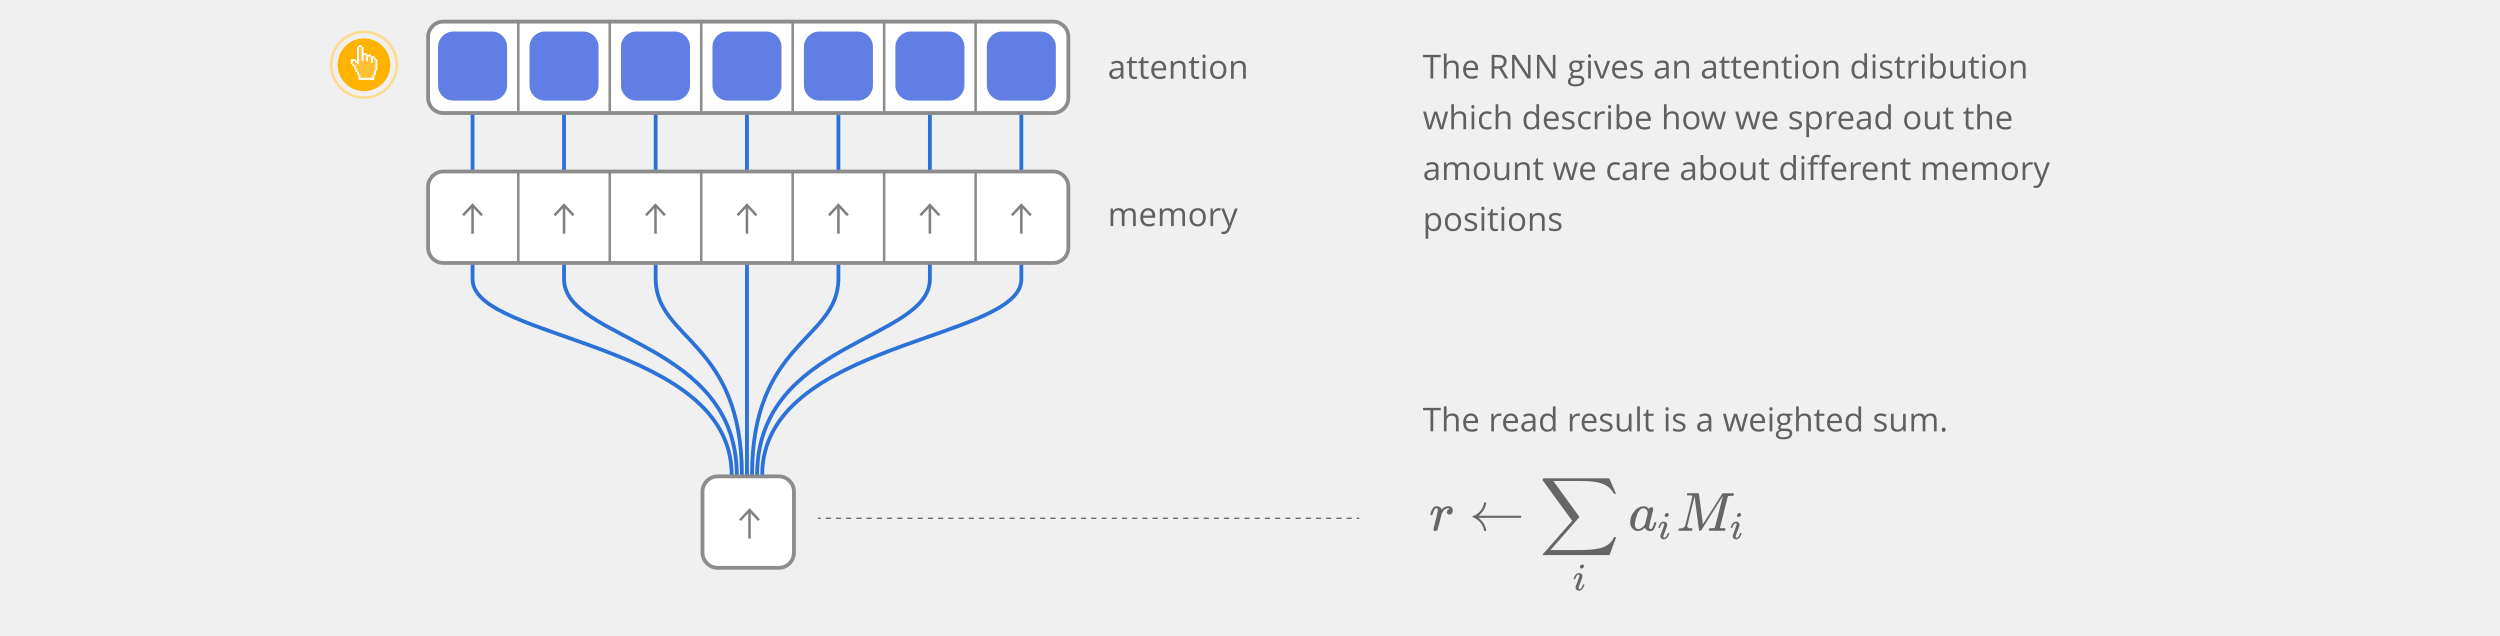
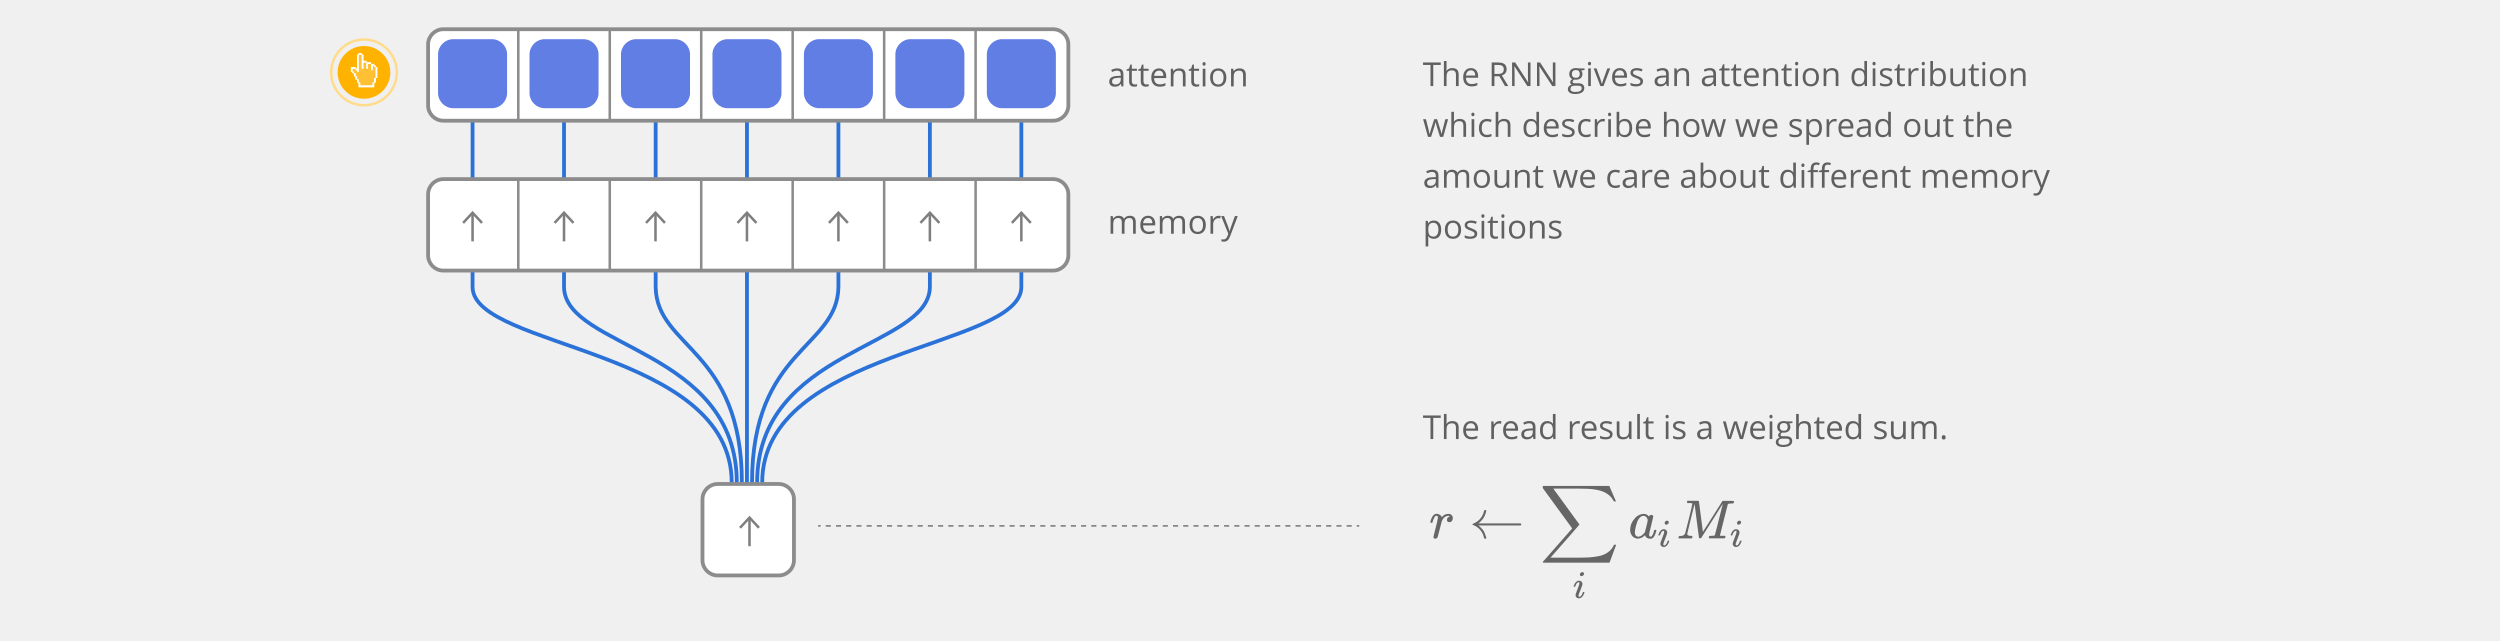
- <svg xmlns="http://www.w3.org/2000/svg" xmlns:xlink="http://www.w3.org/1999/xlink" id="edges" width="984" height="250" viewBox="0 0 984 250">
+ <svg xmlns="http://www.w3.org/2000/svg" xmlns:xlink="http://www.w3.org/1999/xlink" id="edges" width="984" height="252" viewBox="0 0 984 252">
  <defs>
    <symbol id="array-7" data-name="array-7" viewBox="0 0 253.5 37.5">
      <rect x="0.75" y="0.75" width="252" height="36" rx="6" ry="6" fill="#fff" stroke="#8c8c8c" stroke-miterlimit="10" stroke-width="1.5" />
      <line x1="36.25" y1="36.75" x2="36.25" y2="0.75" fill="none" stroke="#8c8c8c" stroke-miterlimit="10" />
      <line x1="72.25" y1="36.75" x2="72.25" y2="0.75" fill="none" stroke="#8c8c8c" stroke-miterlimit="10" />
      <line x1="108.25" y1="36.75" x2="108.25" y2="0.75" fill="none" stroke="#8c8c8c" stroke-miterlimit="10" />
      <line x1="144.25" y1="36.75" x2="144.25" y2="0.75" fill="none" stroke="#8c8c8c" stroke-miterlimit="10" />
      <line x1="180.25" y1="36.75" x2="180.25" y2="0.75" fill="none" stroke="#8c8c8c" stroke-miterlimit="10" />
      <line x1="216.25" y1="36.75" x2="216.25" y2="0.75" fill="none" stroke="#8c8c8c" stroke-miterlimit="10" />
    </symbol>
    <symbol id="array-1" data-name="array-1" viewBox="0 0 37.5 37.5">
      <rect x="0.75" y="0.75" width="36" height="36" rx="6" ry="6" fill="#fff" stroke="#8c8c8c" stroke-miterlimit="10" stroke-width="1.5" />
    </symbol>
    <symbol id="array-vector" data-name="array-vector" viewBox="0 0 36 36">
      <rect width="36" height="36" fill="#d8c2f2" opacity="0" />
      <g opacity="0.5">
        <g>
          <line x1="18" y1="24" x2="18" y2="13.08" fill="none" stroke="#000" stroke-miterlimit="10" />
          <polygon points="22.09 16.4 21.36 17.08 18 13.47 14.64 17.08 13.91 16.4 18 12 22.09 16.4" />
        </g>
      </g>
    </symbol>
    <symbol id="array-positive-value" data-name="array-positive-value" viewBox="0 0 36 36">
      <rect width="36" height="36" fill="#0080f7" opacity="0" />
      <rect x="4.42" y="4.42" width="27.17" height="27.17" rx="6" ry="6" fill="#3a5edd" opacity="0.8" />
    </symbol>
    <symbol id="pointer" data-name="pointer" viewBox="0 0 26.87 26.87">
      <circle cx="13.43" cy="13.43" r="12.93" fill="none" stroke="#ffdc8c" stroke-miterlimit="10" />
      <circle cx="13.43" cy="13.43" r="10.38" fill="#ffb200" />
      <polygon points="11.32 19.26 11.32 17.43 10.72 17.43 10.71 16.14 10.1 16.21 10.1 15 9.54 14.99 9.46 13.78 8.88 13.78 8.89 13.16 8.28 13.16 8.28 11.34 10.11 11.34 10.11 11.94 10.71 11.94 10.71 6.46 11.33 6.45 11.33 5.86 12.54 5.86 12.54 6.45 13.16 6.47 13.16 8.89 14.37 8.89 14.39 9.49 16.21 9.51 16.21 10.12 17.43 10.12 17.43 10.79 18.04 10.73 18.05 11.39 18.65 11.33 18.65 15.61 18.04 15.52 17.98 17.43 17.43 17.43 17.43 19.26 11.32 19.26" fill="#fff" opacity="0.2" />
      <g>
        <path d="M10.11,11.94c0-.09,0-0.19,0-0.28s0-.21,0-0.32H8.28v1.82H8.89V11.95h1.23v0.63h0.6v0.6h0.61V13.09q0-2.4,0-4.8,0-.92,0-1.85h1.21V5.85H11.33v0.6H10.71v5.47h-0.6Zm4.28-2.44a0.45,0.45,0,0,1,0-.07c0-.15,0-0.3,0-0.45s0,0,0-.08H13.16V6.47H12.55v5.47h0.61V9.51h1.24s0,0.06,0,.09q0,1.12,0,2.25s0,0.07,0,.1H15V10.12h1.23v2.43h0.6V10.71l0.57,0s0,0,0,.05,0,0.29,0,.44,0,0.07,0,.11H18a0,0,0,0,1,.06.06c0,0.24,0,.48,0,0.72q0,1.71,0,3.41s0,0,0,.08h-0.6s0,0,0,0q0,0.86,0,1.72s0,0,0,.06H16.81v1.21H11.94V17.42H11.33V16.21h-0.6a11.4,11.4,0,0,0,0,1.22h0.6v1.83c2,0,4.07,0,6.11,0,0-.1,0-0.19,0-0.28,0-.46,0-0.93,0-1.39a1.53,1.53,0,0,0,0-.16H18c0.05,0,.07,0,0.07-0.07,0-.45,0-0.89,0-1.34,0-.13,0-0.26,0-0.4l0.3,0h0.3V11.33H18v-0.6H17.43V10.11H16.21V9.51H14.39ZM10.1,15v1.21h0.52a0.07,0.07,0,0,0,.08-0.08c0-.32,0-0.65,0-1,0-.06,0-0.11,0-0.17H10.11V13.77H9.49V13.16H8.91a2.7,2.7,0,0,0,0,.62H9.47s0,0,0,.07,0,0.27,0,.41,0,0.45,0,.68a0,0,0,0,0,.05.06H10.1Z" fill="#fff" />
        <path d="M17.43,17.43s0,0,0-.06q0-.86,0-1.72s0,0,0,0H18s0-.06,0-0.08q0-1.71,0-3.41c0-.24,0-0.48,0-0.72A0,0,0,0,0,18,11.33H17.44s0-.07,0-0.11,0-.29,0-0.44,0-.05,0-0.05l-0.57,0v1.84h-0.6V10.12H15v1.82H14.38s0-.07,0-0.1q0-1.12,0-2.25s0-.06,0-0.09h1.81v0.6h1.22v0.62H18v0.6h0.61v4.28h-0.3l-0.3,0c0,0.14,0,.27,0,0.4,0,0.45,0,.89,0,1.34,0,0.05,0,.07-0.07.07H17.43Z" fill="#fff" />
        <path d="M17.43,17.43a1.53,1.53,0,0,1,0,.16c0,0.46,0,.93,0,1.39,0,0.09,0,.17,0,0.28-2,0-4.06,0-6.11,0V17.43h-0.6a11.4,11.4,0,0,1,0-1.22h0.6v1.21h0.61v1.22h4.88V17.43h0.62Z" fill="#fff" />
        <path d="M11.33,6.45q0,0.92,0,1.85,0,2.4,0,4.8v0.07H10.72v-0.6h-0.6V11.93h0.6V6.46h0.61Z" fill="#fff" />
        <path d="M14.39,9.49H13.16v2.43H12.55V6.47h0.61V8.89h1.21s0,0.06,0,.08,0,0.3,0,.45a0.44,0.44,0,0,0,0,.07h0Z" fill="#fff" />
        <path d="M10.1,15H9.54a0,0,0,0,1-.05-0.06c0-.23,0-0.45,0-0.68s0-.27,0-0.41,0,0,0-.07H8.88a2.7,2.7,0,0,1,0-.62H9.49v0.61h0.62V15h0.61c0,0.06,0,.12,0,0.17,0,0.32,0,.65,0,1a0.07,0.07,0,0,1-.08.08H10.1V15Z" fill="#fff" />
        <path d="M10.11,11.93H8.89v1.21H8.28V11.34h1.83c0,0.11,0,.21,0,0.32s0,0.19,0,.28h0Z" fill="#fff" />
        <path d="M11.33,6.45V5.85h1.21v0.6H11.33Z" fill="#fff" />
      </g>
    </symbol>
  </defs>
  <g id="paths">
-     <path id="edge0" d="M186,44v66.12c0.56,24,102,24.22,102,76.88" fill="none" stroke="#2a71d8" stroke-miterlimit="10" stroke-width="1.5" />
-     <path id="edge1" d="M222,44v66.12c0.56,24,68,24.22,68,76.88" fill="none" stroke="#2a71d8" stroke-miterlimit="10" stroke-width="1.5" />
-     <path id="edge2" d="M258.07,44v66.12c0.56,24,33.93,24.22,33.93,76.88" fill="none" stroke="#2a71d8" stroke-miterlimit="10" stroke-width="1.5" />
-     <path id="edge3" d="M294,44V188" fill="none" stroke="#2a71d8" stroke-miterlimit="10" stroke-width="1.5" />
-     <path id="edge4" d="M330,44v66.12c-0.56,24-34,24.22-34,76.88" fill="none" stroke="#2a71d8" stroke-miterlimit="10" stroke-width="1.5" />
-     <path id="edge5" d="M366,44v66.12c-0.56,24-68,24.22-68,76.88" fill="none" stroke="#2a71d8" stroke-miterlimit="10" stroke-width="1.5" />
-     <path id="edge6" d="M402,44v66.12c-0.56,24-102,24.22-102,76.88" fill="none" stroke="#2a71d8" stroke-miterlimit="10" stroke-width="1.5" />
+     <path id="edge0" d="M186,47v66.12c0.56,24,102,24.22,102,76.88" fill="none" stroke="#2a71d8" stroke-miterlimit="10" stroke-width="1.5" />
+     <path id="edge1" d="M222,47v66.12c0.56,24,68,24.22,68,76.88" fill="none" stroke="#2a71d8" stroke-miterlimit="10" stroke-width="1.5" />
+     <path id="edge2" d="M258.07,47v66.12c0.56,24,33.93,24.22,33.93,76.88" fill="none" stroke="#2a71d8" stroke-miterlimit="10" stroke-width="1.5" />
+     <path id="edge3" d="M294,47V191" fill="none" stroke="#2a71d8" stroke-miterlimit="10" stroke-width="1.5" />
+     <path id="edge4" d="M330,47v66.12c-0.56,24-34,24.22-34,76.88" fill="none" stroke="#2a71d8" stroke-miterlimit="10" stroke-width="1.5" />
+     <path id="edge5" d="M366,47v66.12c-0.56,24-68,24.22-68,76.88" fill="none" stroke="#2a71d8" stroke-miterlimit="10" stroke-width="1.5" />
+     <path id="edge6" d="M402,47v66.12c-0.56,24-102,24.22-102,76.88" fill="none" stroke="#2a71d8" stroke-miterlimit="10" stroke-width="1.5" />
  </g>
-   <use id="array-7-3" data-name="array-7" width="253.5" height="37.5" transform="translate(167.75 7.75)" xlink:href="#array-7" />
-   <use id="array-7-6" data-name="array-7" width="253.5" height="37.5" transform="translate(167.75 66.75)" xlink:href="#array-7" />
-   <use id="array-1-3" data-name="array-1" width="37.5" height="37.5" transform="translate(275.75 186.75)" xlink:href="#array-1" />
+   <use id="array-7-3" data-name="array-7" width="253.5" height="37.5" transform="translate(167.75 10.75)" xlink:href="#array-7" />
+   <use id="array-7-6" data-name="array-7" width="253.5" height="37.5" transform="translate(167.75 69.75)" xlink:href="#array-7" />
+   <use id="array-1-3" data-name="array-1" width="37.5" height="37.5" transform="translate(275.75 189.75)" xlink:href="#array-1" />
  <g opacity="0.6">
-     <text transform="translate(436 31)" font-size="13" font-family="Open Sans">attention</text>
+     <text transform="translate(436 34)" font-size="13" font-family="Open Sans">attention</text>
  </g>
  <g opacity="0.6">
-     <text transform="translate(436 89)" font-size="13" font-family="Open Sans">memory</text>
+     <text transform="translate(436 92)" font-size="13" font-family="Open Sans">memory</text>
  </g>
-   <use id="read-result" width="36" height="36" transform="translate(277 188)" xlink:href="#array-vector" />
+   <use id="read-result" width="36" height="36" transform="translate(277 191)" xlink:href="#array-vector" />
  <g id="attention">
-     <use id="array-positive-value-3" data-name="array-positive-value" width="36" height="36" transform="translate(168 8)" xlink:href="#array-positive-value" />
-     <use width="36" height="36" transform="translate(204 8)" xlink:href="#array-positive-value" />
-     <use width="36" height="36" transform="translate(240 8)" xlink:href="#array-positive-value" />
-     <use width="36" height="36" transform="translate(276 8)" xlink:href="#array-positive-value" />
-     <use width="36" height="36" transform="translate(312 8)" xlink:href="#array-positive-value" />
-     <use width="36" height="36" transform="translate(348 8)" xlink:href="#array-positive-value" />
-     <use width="36" height="36" transform="translate(384 8)" xlink:href="#array-positive-value" />
+     <use id="array-positive-value-3" data-name="array-positive-value" width="36" height="36" transform="translate(168 11)" xlink:href="#array-positive-value" />
+     <use width="36" height="36" transform="translate(204 11)" xlink:href="#array-positive-value" />
+     <use width="36" height="36" transform="translate(240 11)" xlink:href="#array-positive-value" />
+     <use width="36" height="36" transform="translate(276 11)" xlink:href="#array-positive-value" />
+     <use width="36" height="36" transform="translate(312 11)" xlink:href="#array-positive-value" />
+     <use width="36" height="36" transform="translate(348 11)" xlink:href="#array-positive-value" />
+     <use width="36" height="36" transform="translate(384 11)" xlink:href="#array-positive-value" />
  </g>
  <g id="memory">
-     <use width="36" height="36" transform="translate(168 68)" xlink:href="#array-vector" />
-     <use width="36" height="36" transform="translate(204 68)" xlink:href="#array-vector" />
-     <use width="36" height="36" transform="translate(240 68)" xlink:href="#array-vector" />
-     <use width="36" height="36" transform="translate(276 68)" xlink:href="#array-vector" />
-     <use width="36" height="36" transform="translate(312 68)" xlink:href="#array-vector" />
-     <use width="36" height="36" transform="translate(348 68)" xlink:href="#array-vector" />
-     <use id="array-vector-17" data-name="array-vector" width="36" height="36" transform="translate(384 68)" xlink:href="#array-vector" />
+     <use width="36" height="36" transform="translate(168 71)" xlink:href="#array-vector" />
+     <use width="36" height="36" transform="translate(204 71)" xlink:href="#array-vector" />
+     <use width="36" height="36" transform="translate(240 71)" xlink:href="#array-vector" />
+     <use width="36" height="36" transform="translate(276 71)" xlink:href="#array-vector" />
+     <use width="36" height="36" transform="translate(312 71)" xlink:href="#array-vector" />
+     <use width="36" height="36" transform="translate(348 71)" xlink:href="#array-vector" />
+     <use id="array-vector-17" data-name="array-vector" width="36" height="36" transform="translate(384 71)" xlink:href="#array-vector" />
  </g>
-   <use id="pointer-3" data-name="pointer" width="26.87" height="26.87" transform="translate(129.84 12.06)" xlink:href="#pointer" />
+   <use id="pointer-3" data-name="pointer" width="26.87" height="26.87" transform="translate(129.84 15.06)" xlink:href="#pointer" />
  <g opacity="0.6">
-     <text transform="translate(560 30.88)" font-size="13" font-family="Open Sans">The RNN gives an attention distribution <tspan x="0" y="20">which describe how we spread out the </tspan>
+     <text transform="translate(560 33.88)" font-size="13" font-family="Open Sans">The RNN gives an attention distribution <tspan x="0" y="20">which describe how we spread out the </tspan>
      <tspan x="0" y="40">amount we care about different memory </tspan>
      <tspan x="0" y="60">positions</tspan>
    </text>
  </g>
  <g opacity="0.6">
-     <text transform="translate(560 169.81)" font-size="13" font-family="Open Sans">The read result is a weighted sum.</text>
+     <text transform="translate(560 172.81)" font-size="13" font-family="Open Sans">The read result is a weighted sum.</text>
  </g>
  <g opacity="0.6">
    <g>
-       <line x1="322" y1="204" x2="323" y2="204" fill="none" stroke="#000" stroke-miterlimit="10" stroke-width="0.5" />
-       <line x1="325.01" y1="204" x2="533" y2="204" fill="none" stroke="#000" stroke-miterlimit="10" stroke-width="0.5" stroke-dasharray="2.01 2.01" />
-       <line x1="534" y1="204" x2="535" y2="204" fill="none" stroke="#000" stroke-miterlimit="10" stroke-width="0.5" />
+       <line x1="322" y1="207" x2="323" y2="207" fill="none" stroke="#000" stroke-miterlimit="10" stroke-width="0.5" />
+       <line x1="325.01" y1="207" x2="533" y2="207" fill="none" stroke="#000" stroke-miterlimit="10" stroke-width="0.5" stroke-dasharray="2.01 2.01" />
+       <line x1="534" y1="207" x2="535" y2="207" fill="none" stroke="#000" stroke-miterlimit="10" stroke-width="0.5" />
    </g>
  </g>
  <g>
-     <path d="M563,202.59a1.5,1.5,0,0,0,0-.17l0.11-.48a4.07,4.07,0,0,1,.22-0.67q0.13-.3.33-0.71a2.31,2.31,0,0,1,.43-0.65,4.86,4.86,0,0,1,.56-0.48,1,1,0,0,1,.72-0.2,2.27,2.27,0,0,1,1.11.26,2.61,2.61,0,0,1,.67.48,0.93,0.93,0,0,1,.24.43,0.23,0.23,0,0,0,.07.13,0.76,0.76,0,0,0,.17-0.15,3.19,3.19,0,0,1,2.41-1.13h0.06a1.69,1.69,0,0,1,1.56.89,2.06,2.06,0,0,1,.17.8,1.74,1.74,0,0,1-.28,1,1.35,1.35,0,0,1-.56.5,1.22,1.22,0,0,1-.54.09,1,1,0,0,1-.69-0.24,0.81,0.81,0,0,1-.26-0.63,1.41,1.41,0,0,1,1.21-1.39A1.66,1.66,0,0,0,570,200a2.8,2.8,0,0,0-2.23,1.6,2.88,2.88,0,0,0-.33.72q-0.11.37-.74,2.88-0.74,3-.85,3.23a1,1,0,0,1-.93.59,0.74,0.74,0,0,1-.46-0.13,0.78,0.78,0,0,1-.24-0.26,0.32,0.32,0,0,1,0-.22q0-.28.87-3.73a37.67,37.67,0,0,0,.87-3.84q0-.85-0.56-0.85a0.93,0.93,0,0,0-.78.61A6.3,6.3,0,0,0,564,202a6.18,6.18,0,0,1-.24.78,0.72,0.72,0,0,1-.35,0h-0.3A0.36,0.36,0,0,1,563,202.59Z" fill="#666" />
-     <path d="M598.79,203.15v0.24a0.54,0.54,0,0,1-.33.43H581.91l0.37,0.3a5.92,5.92,0,0,1,.63.59q0.3,0.33.71,0.8a4.41,4.41,0,0,1,.72,1.21q0.3,0.74.56,1.54a2.44,2.44,0,0,1,.11.54q0,0.24-.43.24h-0.22a0.17,0.17,0,0,1-.13-0.09,0.85,0.85,0,0,1-.11-0.19,2.1,2.1,0,0,1-.09-0.41,6.62,6.62,0,0,0-1.47-2.82,6.68,6.68,0,0,0-2.64-1.84,0.85,0.85,0,0,1-.39-0.24,0.25,0.25,0,0,1,.09-0.22,1.44,1.44,0,0,1,.3-0.15,6.66,6.66,0,0,0,1.84-1.08,6.43,6.43,0,0,0,1.24-1.32,7.45,7.45,0,0,0,.69-1.28,10.62,10.62,0,0,0,.37-1l0.06-.37,0.07-.17a0.23,0.23,0,0,1,.11-0.09,0.67,0.67,0,0,1,.28,0q0.43,0,.43.24a2.44,2.44,0,0,1-.11.54,9.12,9.12,0,0,1-.54,1.5,6.26,6.26,0,0,1-.69,1.17q-0.37.48-.67,0.8a6.46,6.46,0,0,1-.65.61l-0.43.37h16.55a0.54,0.54,0,0,1,.33.43v-0.24Z" fill="#666" />
-     <path d="M607.32,188.27s4.41,0,13.11,0h13l1.26,2.93q1.28,3,1.37,3.16h-0.87l-0.15-.3a7.32,7.32,0,0,0-1.21-1.69,9.09,9.09,0,0,0-2.41-1.67,11.86,11.86,0,0,0-3.06-.93,25.21,25.21,0,0,0-3.27-.37q-1.54-.06-4-0.09h-9.71l0.17,0.24q10,13.72,10.08,13.85a0.19,0.19,0,0,1,0,.13L616,210l-5.72,6.5s1.52,0,4.57,0h3.06q1.93,0,2.77,0,2.95,0,4.77-.11a27.83,27.83,0,0,0,3.62-.46,10,10,0,0,0,3.06-1.06,8.13,8.13,0,0,0,2.23-1.89,6.87,6.87,0,0,0,.89-1.56h0.87s-0.05.17-.15,0.46-0.28.76-.54,1.41-0.48,1.26-.67,1.82l-1.26,3.36-13,0q-13,0-13.11,0a0.18,0.18,0,0,1-.13-0.2,0.33,0.33,0,0,1,0-.13L618.81,205s-0.24-.34-0.71-1-1.24-1.68-2.28-3.12-2-2.73-2.82-3.86l-5.76-7.91,0-.33A0.7,0.7,0,0,1,607.32,188.27Z" fill="#666" />
-     <path d="M619.35,227.92a1.68,1.68,0,0,1,.14-0.47,7.35,7.35,0,0,1,.37-0.78,2.53,2.53,0,0,1,.67-0.78,1.39,1.39,0,0,1,.92-0.34,1.45,1.45,0,0,1,1,.35,1.25,1.25,0,0,1,.41.95,3,3,0,0,1-.21.86q-0.21.6-.61,1.61T621.38,231a2.51,2.51,0,0,0-.08.49q0,0.38.26,0.38a1,1,0,0,0,.29,0,1,1,0,0,0,.35-0.21,2.08,2.08,0,0,0,.41-0.54,4.45,4.45,0,0,0,.38-0.9,0.63,0.63,0,0,1,.08-0.21,0.56,0.56,0,0,1,.26,0q0.31,0,.31.15a1.68,1.68,0,0,1-.14.47,6,6,0,0,1-.38.78,2.56,2.56,0,0,1-.69.77,1.54,1.54,0,0,1-.95.34,1.44,1.44,0,0,1-.9-0.32,1.2,1.2,0,0,1-.43-1,1.54,1.54,0,0,1,.08-0.49q0.08-.23.66-1.75t0.67-1.85a2.54,2.54,0,0,0,.11-0.6q0-.37-0.26-0.37h0a1.07,1.07,0,0,0-.84.51,3.57,3.57,0,0,0-.58,1.29l0,0a0.12,0.12,0,0,0,0,0,0,0,0,0,1,0,0l0,0h-0.4A0.26,0.26,0,0,1,619.35,227.92Zm2.5-4.8a0.86,0.86,0,0,1,.29-0.64,1,1,0,0,1,.67-0.29,0.62,0.62,0,0,1,.46.18,0.68,0.68,0,0,1,.2.46,0.87,0.87,0,0,1-.31.64,1,1,0,0,1-.67.31,0.69,0.69,0,0,1-.43-0.15A0.64,0.64,0,0,1,621.84,223.13Z" fill="#666" />
-     <path d="M648.53,201.7a2,2,0,0,0-.11-0.48,2.06,2.06,0,0,0-.5-0.76,1.39,1.39,0,0,0-1-.43,2.08,2.08,0,0,0-1.45.67,4.53,4.53,0,0,0-1.08,1.76,17.3,17.3,0,0,0-.89,3.55v0.24a1.16,1.16,0,0,1,0,.26,1.82,1.82,0,0,0,.39,1.34,1.4,1.4,0,0,0,.93.39,2.45,2.45,0,0,0,1.63-.72,3.64,3.64,0,0,0,1-1.11q0-.09.59-2.32T648.53,201.7Zm-6.89,3.71a6.4,6.4,0,0,1,1.65-4.16,4.85,4.85,0,0,1,3.71-2,2.46,2.46,0,0,1,2,1.06,1.08,1.08,0,0,1,1-.65,0.78,0.78,0,0,1,.5.17,0.53,0.53,0,0,1,.22.43q0,0.28-.8,3.47t-0.82,3.6a1.16,1.16,0,0,0,.15.71,0.64,0.64,0,0,0,.45.2,0.94,0.94,0,0,0,.43-0.2A4.91,4.91,0,0,0,651,206a0.81,0.81,0,0,1,.22-0.45,0.63,0.63,0,0,1,.22,0h0.09q0.41,0,.41.19a3.44,3.44,0,0,1-.11.59,6.8,6.8,0,0,1-.43,1.17,3.69,3.69,0,0,1-.69,1.08,2.14,2.14,0,0,1-.69.45,2.31,2.31,0,0,1-.52,0,2.21,2.21,0,0,1-1.24-.32,1.66,1.66,0,0,1-.65-0.67l-0.13-.33s0,0-.09,0l-0.09.09a3.8,3.8,0,0,1-2.6,1.21,3,3,0,0,1-2.1-.87A3.65,3.65,0,0,1,641.64,205.41Z" fill="#666" />
-     <path d="M652.71,207.66a1.68,1.68,0,0,1,.14-0.47,7.35,7.35,0,0,1,.37-0.78,2.53,2.53,0,0,1,.67-0.78,1.39,1.39,0,0,1,.92-0.34,1.45,1.45,0,0,1,1,.35,1.25,1.25,0,0,1,.41.95,3,3,0,0,1-.21.86q-0.21.6-.61,1.61t-0.64,1.73a2.51,2.51,0,0,0-.08.49q0,0.38.26,0.38a1,1,0,0,0,.29,0,1,1,0,0,0,.35-0.21,2.08,2.08,0,0,0,.41-0.54,4.45,4.45,0,0,0,.38-0.9,0.63,0.63,0,0,1,.08-0.21,0.56,0.56,0,0,1,.26,0q0.31,0,.31.15a1.68,1.68,0,0,1-.14.47,6,6,0,0,1-.38.78,2.56,2.56,0,0,1-.69.77,1.54,1.54,0,0,1-.95.34,1.44,1.44,0,0,1-.9-0.32,1.2,1.2,0,0,1-.43-1,1.54,1.54,0,0,1,.08-0.49q0.08-.23.66-1.75t0.67-1.85a2.54,2.54,0,0,0,.11-0.6q0-.37-0.26-0.37h0a1.07,1.07,0,0,0-.84.51,3.57,3.57,0,0,0-.58,1.29l0,0a0.12,0.12,0,0,0,0,0,0,0,0,0,1,0,0l0,0h-0.4A0.26,0.26,0,0,1,652.71,207.66Zm2.5-4.8a0.86,0.86,0,0,1,.29-0.64,1,1,0,0,1,.67-0.29,0.62,0.62,0,0,1,.46.18,0.68,0.68,0,0,1,.2.46,0.87,0.87,0,0,1-.31.64,1,1,0,0,1-.67.31,0.69,0.69,0,0,1-.43-0.15A0.64,0.64,0,0,1,655.21,202.87Z" fill="#666" />
-     <path d="M666.11,195.18a2.36,2.36,0,0,0-1.24-.17,6.23,6.23,0,0,1-.67,0,0.18,0.18,0,0,1-.15-0.22s0-.09,0-0.24l0-.15a0.65,0.65,0,0,0,0-.11,0.38,0.38,0,0,1,0-.11q0-.09,0-0.06s0,0,.09,0a0.11,0.11,0,0,1,.11,0,0.3,0.3,0,0,0,.17,0l0.26,0h0.65l1,0h2a0.43,0.43,0,0,1,.35.11q0,0.09.8,6.11l0.78,6,0.5-.8q0.52-.78,1.39-2.17l1.91-3q3.79-6,3.84-6.09l0.07-.07,0.09-.06,0.13,0h2.95a5.27,5.27,0,0,0,.63,0q0.74,0,.74.24a1.78,1.78,0,0,1-.07.37q-0.07.26-.07,0.28a1.28,1.28,0,0,1-.8.13,9.64,9.64,0,0,0-1.11.07,0.62,0.62,0,0,0-.39.24q-0.06.11-1.56,6.13t-1.52,6.09a0.17,0.17,0,0,0,0,.11l0.15,0.09a0.7,0.7,0,0,0,.37,0,3.47,3.47,0,0,1,.71,0H679a0.78,0.78,0,0,1,.13.24,1.43,1.43,0,0,1-.15.65,0.48,0.48,0,0,1-.35.11l-0.89,0-2,0h-2a6.4,6.4,0,0,0-.76,0q-0.37,0-.37-0.22s0-.13,0-0.3a0.68,0.68,0,0,1,.17-0.39,1.8,1.8,0,0,1,.5-0.07q0.59,0,1.3-.07a0.58,0.58,0,0,0,.41-0.26q0-.09.82-3.16t1.54-6.13l0.76-3.06-4.2,6.7q-4.25,6.76-4.35,6.87l-0.09,0a0.7,0.7,0,0,1-.35.07,0.39,0.39,0,0,1-.39-0.15q0-.09-0.89-6.72l-0.85-6.65-1.47,5.85q-1.45,5.76-1.45,6,0.13,0.72,1.56.72H666a0.42,0.42,0,0,1,.15.2,1,1,0,0,1-.07.39,0.68,0.68,0,0,1-.17.39l-0.24,0h-0.26l-0.74,0-1.39,0-1.34,0-0.8,0a1.17,1.17,0,0,1-.41,0,0.2,0.2,0,0,1-.09-0.2,2.3,2.3,0,0,1,.07-0.3,1.32,1.32,0,0,1,.11-0.33,0.51,0.51,0,0,1,.48-0.13,1.92,1.92,0,0,0,1.93-.87q0.09-.13,1.49-5.81T666.11,195.18Z" fill="#666" />
-     <path d="M681.18,207.66a1.68,1.68,0,0,1,.14-0.47,7.37,7.37,0,0,1,.37-0.78,2.53,2.53,0,0,1,.67-0.78,1.39,1.39,0,0,1,.92-0.34,1.45,1.45,0,0,1,1,.35,1.25,1.25,0,0,1,.41.95,3,3,0,0,1-.21.86q-0.21.6-.61,1.61t-0.64,1.73a2.51,2.51,0,0,0-.08.49q0,0.38.26,0.38a1,1,0,0,0,.29,0,1,1,0,0,0,.35-0.21,2.08,2.08,0,0,0,.41-0.54,4.45,4.45,0,0,0,.38-0.9,0.63,0.63,0,0,1,.08-0.21,0.56,0.56,0,0,1,.26,0q0.31,0,.31.15a1.68,1.68,0,0,1-.14.47,6,6,0,0,1-.38.78,2.56,2.56,0,0,1-.69.77,1.54,1.54,0,0,1-.95.34,1.44,1.44,0,0,1-.9-0.32,1.2,1.2,0,0,1-.43-1,1.54,1.54,0,0,1,.08-0.49q0.08-.23.66-1.75t0.67-1.85a2.54,2.54,0,0,0,.11-0.6q0-.37-0.26-0.37h0a1.07,1.07,0,0,0-.84.51,3.57,3.57,0,0,0-.58,1.29l0,0a0.12,0.12,0,0,0,0,0,0,0,0,0,1,0,0l0,0h-0.4A0.26,0.26,0,0,1,681.18,207.66Zm2.5-4.8a0.86,0.86,0,0,1,.29-0.64,1,1,0,0,1,.67-0.29,0.62,0.62,0,0,1,.46.18,0.68,0.68,0,0,1,.2.46,0.87,0.87,0,0,1-.31.64,1,1,0,0,1-.67.31,0.69,0.69,0,0,1-.43-0.15A0.64,0.64,0,0,1,683.68,202.87Z" fill="#666" />
+     <path d="M563,205.59a1.5,1.5,0,0,0,0-.17l0.11-.48a4.07,4.07,0,0,1,.22-0.67q0.13-.3.33-0.71a2.31,2.31,0,0,1,.43-0.65,4.86,4.86,0,0,1,.56-0.48,1,1,0,0,1,.72-0.2,2.27,2.27,0,0,1,1.11.26,2.61,2.61,0,0,1,.67.48,0.93,0.93,0,0,1,.24.43,0.23,0.23,0,0,0,.07.13,0.76,0.76,0,0,0,.17-0.15,3.19,3.19,0,0,1,2.41-1.13h0.06a1.69,1.69,0,0,1,1.56.89,2.06,2.06,0,0,1,.17.8,1.74,1.74,0,0,1-.28,1,1.35,1.35,0,0,1-.56.5,1.22,1.22,0,0,1-.54.09,1,1,0,0,1-.69-0.24,0.81,0.81,0,0,1-.26-0.63,1.41,1.41,0,0,1,1.21-1.39A1.66,1.66,0,0,0,570,203a2.8,2.8,0,0,0-2.23,1.6,2.88,2.88,0,0,0-.33.72q-0.11.37-.74,2.88-0.74,3-.85,3.23a1,1,0,0,1-.93.59,0.74,0.74,0,0,1-.46-0.13,0.78,0.78,0,0,1-.24-0.26,0.32,0.32,0,0,1,0-.22q0-.28.87-3.73a37.67,37.67,0,0,0,.87-3.84q0-.85-0.56-0.85a0.93,0.93,0,0,0-.78.61A6.3,6.3,0,0,0,564,205a6.18,6.18,0,0,1-.24.78,0.72,0.72,0,0,1-.35,0h-0.3A0.36,0.36,0,0,1,563,205.59Z" fill="#666" />
+     <path d="M598.79,206.15v0.24a0.54,0.54,0,0,1-.33.43H581.91l0.37,0.3a5.92,5.92,0,0,1,.63.59q0.3,0.33.71,0.8a4.41,4.41,0,0,1,.72,1.21q0.3,0.74.56,1.54a2.44,2.44,0,0,1,.11.54q0,0.24-.43.24h-0.22a0.17,0.17,0,0,1-.13-0.09,0.85,0.85,0,0,1-.11-0.19,2.1,2.1,0,0,1-.09-0.41,6.62,6.62,0,0,0-1.47-2.82,6.68,6.68,0,0,0-2.64-1.84,0.85,0.85,0,0,1-.39-0.24,0.25,0.25,0,0,1,.09-0.22,1.44,1.44,0,0,1,.3-0.15,6.66,6.66,0,0,0,1.84-1.08,6.43,6.43,0,0,0,1.24-1.32,7.45,7.45,0,0,0,.69-1.28,10.62,10.62,0,0,0,.37-1l0.06-.37,0.07-.17a0.23,0.23,0,0,1,.11-0.09,0.67,0.67,0,0,1,.28,0q0.43,0,.43.24a2.44,2.44,0,0,1-.11.54,9.12,9.12,0,0,1-.54,1.5,6.26,6.26,0,0,1-.69,1.17q-0.37.48-.67,0.8a6.46,6.46,0,0,1-.65.61l-0.43.37h16.55a0.54,0.54,0,0,1,.33.43v-0.24Z" fill="#666" />
+     <path d="M607.32,191.27s4.41,0,13.11,0h13l1.26,2.93q1.28,3,1.37,3.16h-0.87l-0.15-.3a7.32,7.32,0,0,0-1.21-1.69,9.09,9.09,0,0,0-2.41-1.67,11.86,11.86,0,0,0-3.06-.93,25.21,25.21,0,0,0-3.27-.37q-1.54-.06-4-0.09h-9.71l0.17,0.24q10,13.72,10.08,13.85a0.19,0.19,0,0,1,0,.13L616,213l-5.72,6.5s1.52,0,4.57,0h3.06q1.93,0,2.77,0,2.95,0,4.77-.11a27.83,27.83,0,0,0,3.62-.46,10,10,0,0,0,3.06-1.06,8.13,8.13,0,0,0,2.23-1.89,6.87,6.87,0,0,0,.89-1.56h0.87s-0.05.17-.15,0.46-0.28.76-.54,1.41-0.48,1.26-.67,1.82l-1.26,3.36-13,0q-13,0-13.11,0a0.18,0.18,0,0,1-.13-0.2,0.33,0.33,0,0,1,0-.13L618.81,208s-0.24-.34-0.71-1-1.24-1.68-2.28-3.12-2-2.73-2.82-3.86l-5.76-7.91,0-.33A0.7,0.7,0,0,1,607.32,191.27Z" fill="#666" />
+     <path d="M619.35,230.92a1.68,1.68,0,0,1,.14-0.47,7.35,7.35,0,0,1,.37-0.78,2.53,2.53,0,0,1,.67-0.78,1.39,1.39,0,0,1,.92-0.34,1.45,1.45,0,0,1,1,.35,1.25,1.25,0,0,1,.41.95,3,3,0,0,1-.21.86q-0.21.6-.61,1.61T621.38,234a2.51,2.51,0,0,0-.08.49q0,0.38.26,0.38a1,1,0,0,0,.29,0,1,1,0,0,0,.35-0.21,2.08,2.08,0,0,0,.41-0.54,4.45,4.45,0,0,0,.38-0.9,0.63,0.63,0,0,1,.08-0.21,0.56,0.56,0,0,1,.26,0q0.31,0,.31.15a1.68,1.68,0,0,1-.14.47,6,6,0,0,1-.38.78,2.56,2.56,0,0,1-.69.77,1.54,1.54,0,0,1-.95.34,1.44,1.44,0,0,1-.9-0.32,1.2,1.2,0,0,1-.43-1,1.54,1.54,0,0,1,.08-0.49q0.08-.23.66-1.75t0.67-1.85a2.54,2.54,0,0,0,.11-0.6q0-.37-0.26-0.37h0a1.07,1.07,0,0,0-.84.51,3.57,3.57,0,0,0-.58,1.29l0,0a0.12,0.12,0,0,0,0,0,0,0,0,0,1,0,0l0,0h-0.4A0.26,0.26,0,0,1,619.35,230.92Zm2.5-4.8a0.86,0.86,0,0,1,.29-0.64,1,1,0,0,1,.67-0.29,0.62,0.62,0,0,1,.46.18,0.68,0.68,0,0,1,.2.46,0.87,0.87,0,0,1-.31.64,1,1,0,0,1-.67.31,0.69,0.69,0,0,1-.43-0.15A0.64,0.64,0,0,1,621.84,226.13Z" fill="#666" />
+     <path d="M648.53,204.7a2,2,0,0,0-.11-0.48,2.06,2.06,0,0,0-.5-0.76,1.39,1.39,0,0,0-1-.43,2.08,2.08,0,0,0-1.45.67,4.53,4.53,0,0,0-1.08,1.76,17.3,17.3,0,0,0-.89,3.55v0.24a1.16,1.16,0,0,1,0,.26,1.82,1.82,0,0,0,.39,1.34,1.4,1.4,0,0,0,.93.39,2.45,2.45,0,0,0,1.63-.72,3.64,3.64,0,0,0,1-1.11q0-.09.59-2.32T648.53,204.7Zm-6.89,3.71a6.4,6.4,0,0,1,1.65-4.16,4.85,4.85,0,0,1,3.71-2,2.46,2.46,0,0,1,2,1.06,1.08,1.08,0,0,1,1-.65,0.78,0.78,0,0,1,.5.17,0.53,0.53,0,0,1,.22.43q0,0.28-.8,3.47t-0.82,3.6a1.16,1.16,0,0,0,.15.71,0.64,0.64,0,0,0,.45.2,0.94,0.94,0,0,0,.43-0.2A4.91,4.91,0,0,0,651,209a0.81,0.81,0,0,1,.22-0.45,0.63,0.63,0,0,1,.22,0h0.09q0.41,0,.41.19a3.44,3.44,0,0,1-.11.59,6.8,6.8,0,0,1-.43,1.17,3.69,3.69,0,0,1-.69,1.08,2.14,2.14,0,0,1-.69.45,2.31,2.31,0,0,1-.52,0,2.21,2.21,0,0,1-1.24-.32,1.66,1.66,0,0,1-.65-0.67l-0.13-.33s0,0-.09,0l-0.09.09a3.8,3.8,0,0,1-2.6,1.21,3,3,0,0,1-2.1-.87A3.65,3.65,0,0,1,641.64,208.41Z" fill="#666" />
+     <path d="M652.71,210.66a1.68,1.68,0,0,1,.14-0.47,7.35,7.35,0,0,1,.37-0.78,2.53,2.53,0,0,1,.67-0.78,1.39,1.39,0,0,1,.92-0.34,1.45,1.45,0,0,1,1,.35,1.25,1.25,0,0,1,.41.95,3,3,0,0,1-.21.86q-0.21.6-.61,1.61t-0.64,1.73a2.51,2.51,0,0,0-.08.49q0,0.38.26,0.38a1,1,0,0,0,.29,0,1,1,0,0,0,.35-0.21,2.08,2.08,0,0,0,.41-0.54,4.45,4.45,0,0,0,.38-0.9,0.63,0.63,0,0,1,.08-0.21,0.56,0.56,0,0,1,.26,0q0.31,0,.31.15a1.68,1.68,0,0,1-.14.47,6,6,0,0,1-.38.78,2.56,2.56,0,0,1-.69.77,1.54,1.54,0,0,1-.95.34,1.44,1.44,0,0,1-.9-0.32,1.2,1.2,0,0,1-.43-1,1.54,1.54,0,0,1,.08-0.49q0.08-.23.66-1.75t0.67-1.85a2.54,2.54,0,0,0,.11-0.6q0-.37-0.26-0.37h0a1.07,1.07,0,0,0-.84.51,3.57,3.57,0,0,0-.58,1.29l0,0a0.12,0.12,0,0,0,0,0,0,0,0,0,1,0,0l0,0h-0.4A0.26,0.26,0,0,1,652.71,210.66Zm2.5-4.8a0.86,0.86,0,0,1,.29-0.64,1,1,0,0,1,.67-0.29,0.62,0.62,0,0,1,.46.18,0.68,0.68,0,0,1,.2.46,0.87,0.87,0,0,1-.31.64,1,1,0,0,1-.67.31,0.69,0.69,0,0,1-.43-0.15A0.64,0.64,0,0,1,655.21,205.87Z" fill="#666" />
+     <path d="M666.11,198.18a2.36,2.36,0,0,0-1.24-.17,6.23,6.23,0,0,1-.67,0,0.18,0.18,0,0,1-.15-0.22s0-.09,0-0.24l0-.15a0.65,0.65,0,0,0,0-.11,0.38,0.38,0,0,1,0-.11q0-.09,0-0.06s0,0,.09,0a0.11,0.11,0,0,1,.11,0,0.3,0.3,0,0,0,.17,0l0.26,0h0.65l1,0h2a0.43,0.43,0,0,1,.35.11q0,0.09.8,6.11l0.78,6,0.5-.8q0.52-.78,1.39-2.17l1.91-3q3.79-6,3.84-6.09l0.07-.07,0.09-.06,0.13,0h2.95a5.27,5.27,0,0,0,.63,0q0.74,0,.74.24a1.78,1.78,0,0,1-.07.37q-0.07.26-.07,0.28a1.28,1.28,0,0,1-.8.13,9.64,9.64,0,0,0-1.11.07,0.62,0.62,0,0,0-.39.24q-0.06.11-1.56,6.13t-1.52,6.09a0.17,0.17,0,0,0,0,.11l0.15,0.09a0.7,0.7,0,0,0,.37,0,3.47,3.47,0,0,1,.71,0H679a0.78,0.78,0,0,1,.13.24,1.43,1.43,0,0,1-.15.65,0.48,0.48,0,0,1-.35.11l-0.89,0-2,0h-2a6.4,6.4,0,0,0-.76,0q-0.37,0-.37-0.22s0-.13,0-0.3a0.68,0.68,0,0,1,.17-0.39,1.8,1.8,0,0,1,.5-0.07q0.59,0,1.3-.07a0.58,0.58,0,0,0,.41-0.26q0-.09.82-3.16t1.54-6.13l0.76-3.06-4.2,6.7q-4.25,6.76-4.35,6.87l-0.09,0a0.7,0.7,0,0,1-.35.07,0.39,0.39,0,0,1-.39-0.15q0-.09-0.89-6.72l-0.85-6.65-1.47,5.85q-1.45,5.76-1.45,6,0.13,0.72,1.56.72H666a0.42,0.42,0,0,1,.15.2,1,1,0,0,1-.07.39,0.68,0.68,0,0,1-.17.39l-0.24,0h-0.26l-0.74,0-1.39,0-1.34,0-0.8,0a1.17,1.17,0,0,1-.41,0,0.2,0.2,0,0,1-.09-0.2,2.3,2.3,0,0,1,.07-0.3,1.32,1.32,0,0,1,.11-0.33,0.51,0.51,0,0,1,.48-0.13,1.92,1.92,0,0,0,1.93-.87q0.09-.13,1.49-5.81T666.11,198.18Z" fill="#666" />
+     <path d="M681.18,210.66a1.68,1.68,0,0,1,.14-0.47,7.37,7.37,0,0,1,.37-0.78,2.53,2.53,0,0,1,.67-0.78,1.39,1.39,0,0,1,.92-0.34,1.45,1.45,0,0,1,1,.35,1.25,1.25,0,0,1,.41.95,3,3,0,0,1-.21.86q-0.21.6-.61,1.61t-0.64,1.73a2.51,2.51,0,0,0-.08.49q0,0.38.26,0.38a1,1,0,0,0,.29,0,1,1,0,0,0,.35-0.21,2.08,2.08,0,0,0,.41-0.54,4.45,4.45,0,0,0,.38-0.9,0.63,0.63,0,0,1,.08-0.21,0.56,0.56,0,0,1,.26,0q0.31,0,.31.15a1.68,1.68,0,0,1-.14.47,6,6,0,0,1-.38.78,2.56,2.56,0,0,1-.69.77,1.54,1.54,0,0,1-.95.34,1.44,1.44,0,0,1-.9-0.32,1.2,1.2,0,0,1-.43-1,1.54,1.54,0,0,1,.08-0.49q0.08-.23.66-1.75t0.67-1.85a2.54,2.54,0,0,0,.11-0.6q0-.37-0.26-0.37h0a1.07,1.07,0,0,0-.84.51,3.57,3.57,0,0,0-.58,1.29l0,0a0.12,0.12,0,0,0,0,0,0,0,0,0,1,0,0l0,0h-0.4A0.26,0.26,0,0,1,681.18,210.66Zm2.5-4.8a0.86,0.86,0,0,1,.29-0.64,1,1,0,0,1,.67-0.29,0.62,0.62,0,0,1,.46.18,0.68,0.68,0,0,1,.2.46,0.87,0.87,0,0,1-.31.64,1,1,0,0,1-.67.31,0.69,0.69,0,0,1-.43-0.15A0.64,0.64,0,0,1,683.68,205.87Z" fill="#666" />
  </g>
</svg>
